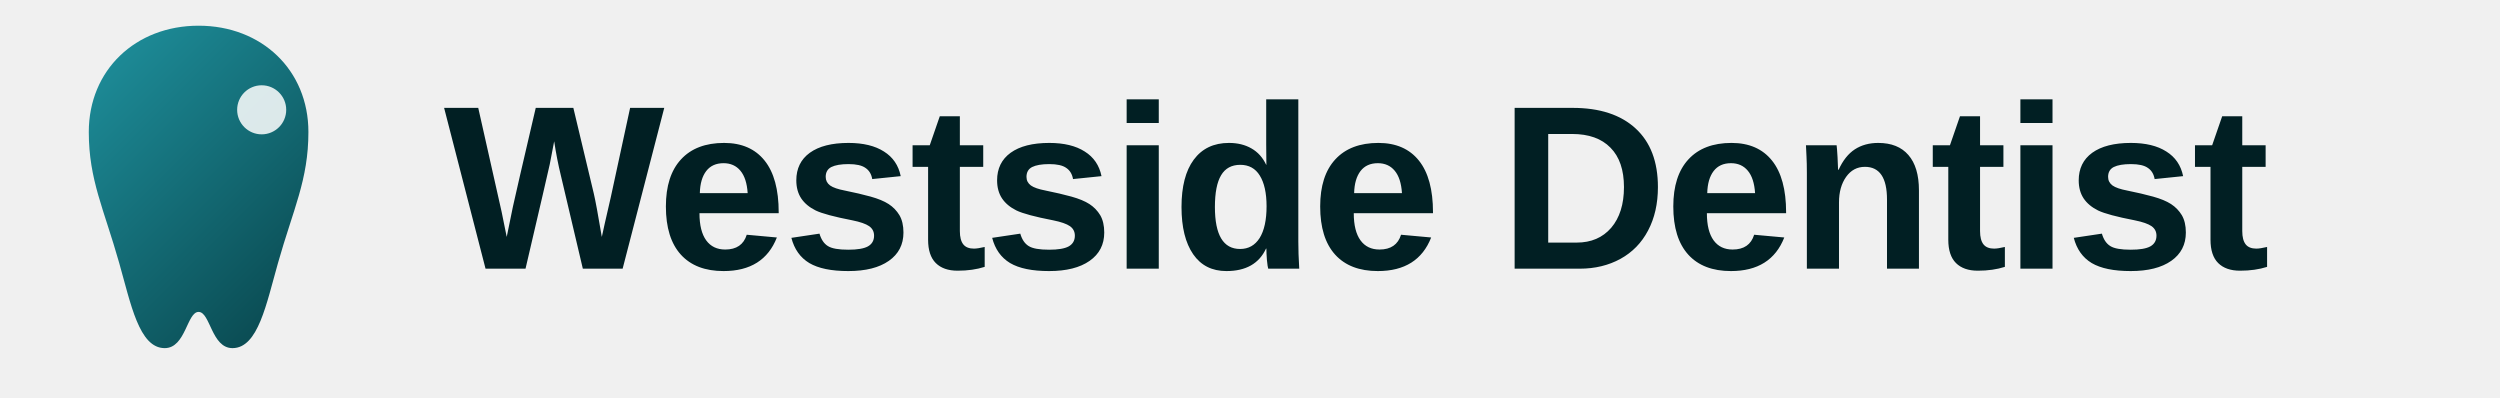
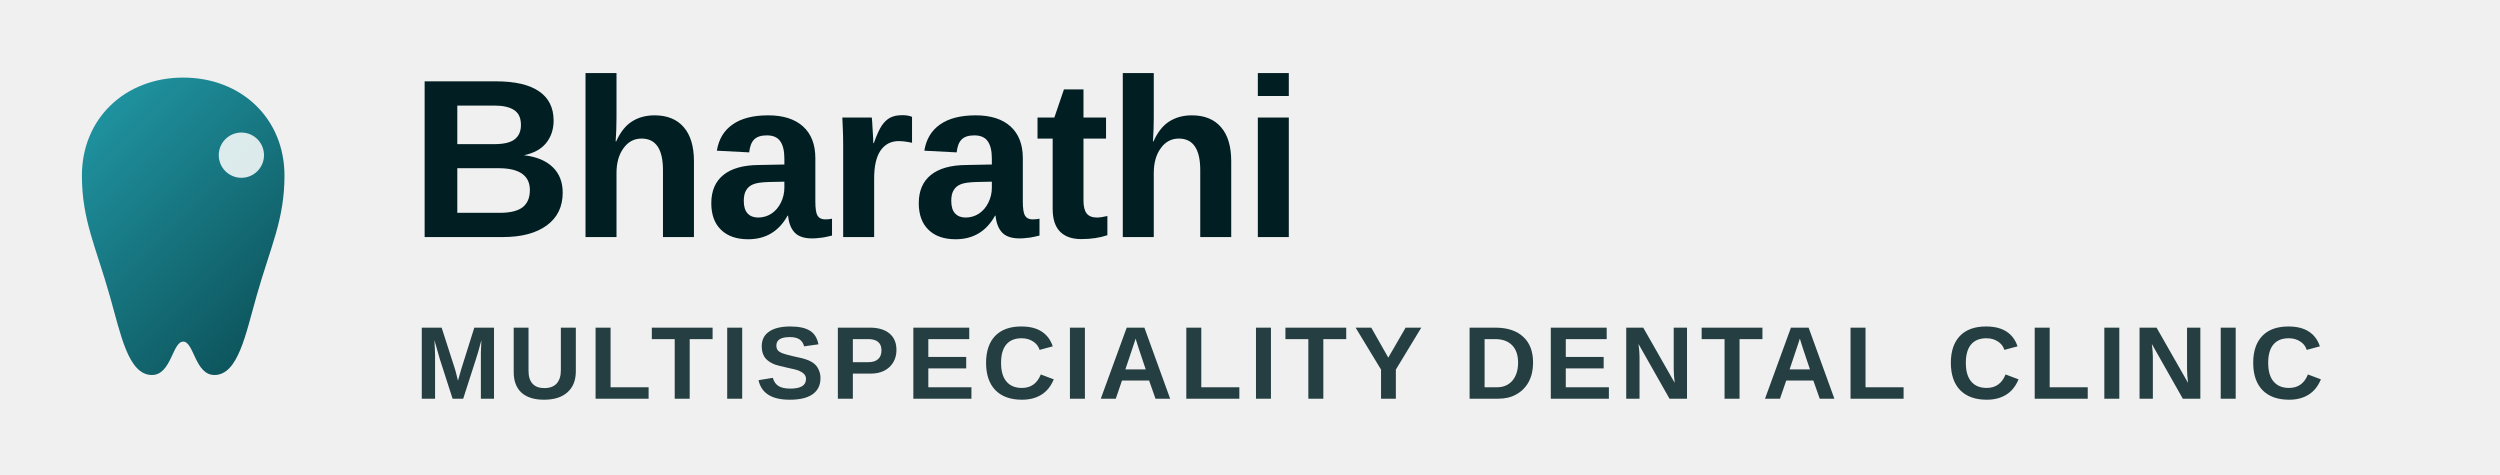
- <svg xmlns="http://www.w3.org/2000/svg" width="214" height="34" viewBox="0 0 214 34" fill="none" role="img" aria-label="Westside Dentist">
+ <svg xmlns="http://www.w3.org/2000/svg" width="232" height="44" viewBox="0 0 232 44" fill="none" role="img" aria-label="Bharathi Multispeciality Dental Clinic">
  <defs>
-     <linearGradient id="lm-g" x1="0" y1="0" x2="34" y2="34" gradientUnits="userSpaceOnUse">
+     <linearGradient id="lm-g" x1="0" y1="5" x2="34" y2="39" gradientUnits="userSpaceOnUse">
      <stop offset="0" stop-color="#24a3b1" />
      <stop offset="1" stop-color="#022f34" />
    </linearGradient>
  </defs>
-   <path d="M17 2.2c5.4 0 9.4 3.8 9.4 9.1 0 4.1-1.3 6.6-2.6 11.2-1 3.5-1.7 7.3-3.9 7.3-1.8 0-1.9-3.1-2.9-3.1s-1.1 3.1-2.9 3.1c-2.2 0-2.9-3.8-3.9-7.3C8.9 17.9 7.6 15.4 7.6 11.3 7.6 6 11.6 2.2 17 2.2Z" fill="url(#lm-g)" />
-   <circle cx="22.4" cy="9.4" r="2.1" fill="#ffffff" opacity="0.85" />
-   <text x="38" y="23" font-family="Sora, 'Helvetica Neue', Arial, sans-serif" font-size="20" font-weight="600" letter-spacing="-0.3" fill="#011f23">Westside Dentist</text>
+   <g transform="translate(0 5)">
+     <path d="M17 2.2c5.4 0 9.4 3.8 9.4 9.1 0 4.1-1.3 6.6-2.6 11.2-1 3.5-1.7 7.3-3.9 7.3-1.8 0-1.9-3.1-2.9-3.1s-1.1 3.1-2.9 3.1c-2.2 0-2.9-3.8-3.9-7.3C8.9 17.9 7.6 15.4 7.6 11.3 7.6 6 11.6 2.2 17 2.2Z" fill="url(#lm-g)" />
+     <circle cx="22.4" cy="9.4" r="2.1" fill="#ffffff" opacity="0.85" />
+   </g>
+   <text x="38" y="22" font-family="Sora, 'Helvetica Neue', Arial, sans-serif" font-size="21" font-weight="700" letter-spacing="-0.3" fill="#011f23">Bharathi</text>
+   <text x="38.5" y="37" font-family="Sora, 'Helvetica Neue', Arial, sans-serif" font-size="9.6" font-weight="600" letter-spacing="0.6" fill="#011f23" opacity="0.85">MULTISPECIALITY DENTAL CLINIC</text>
</svg>
